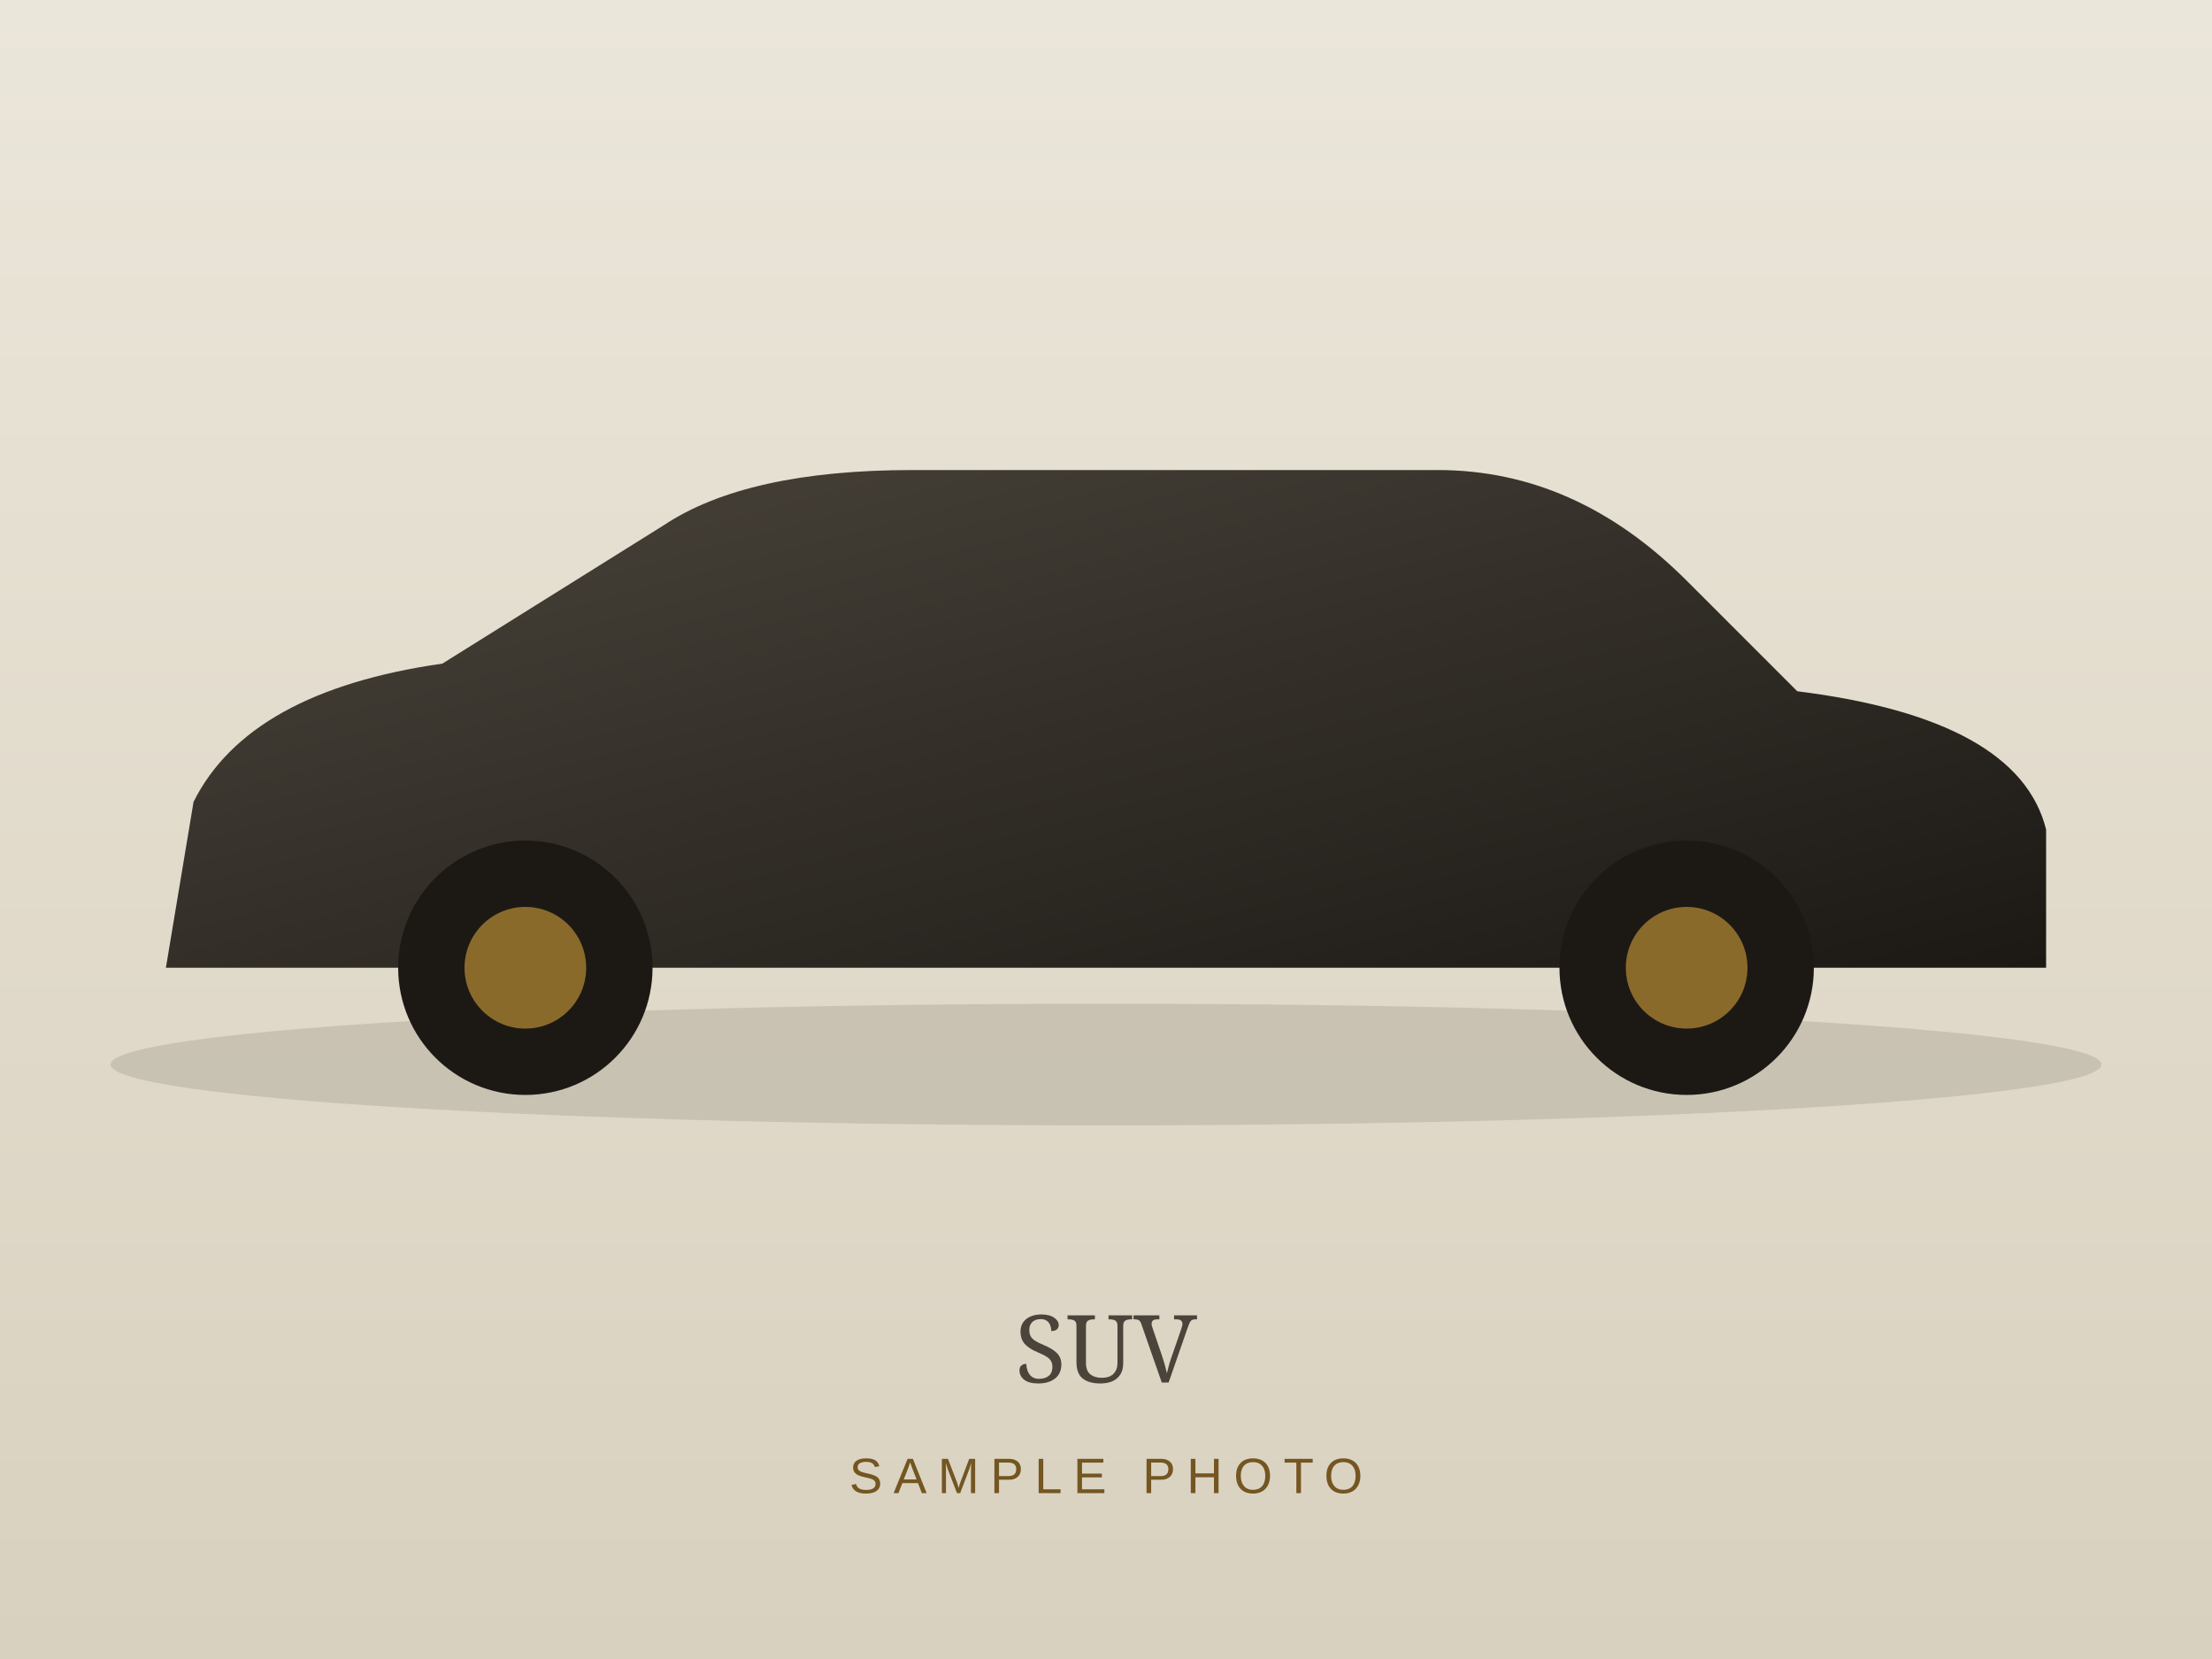
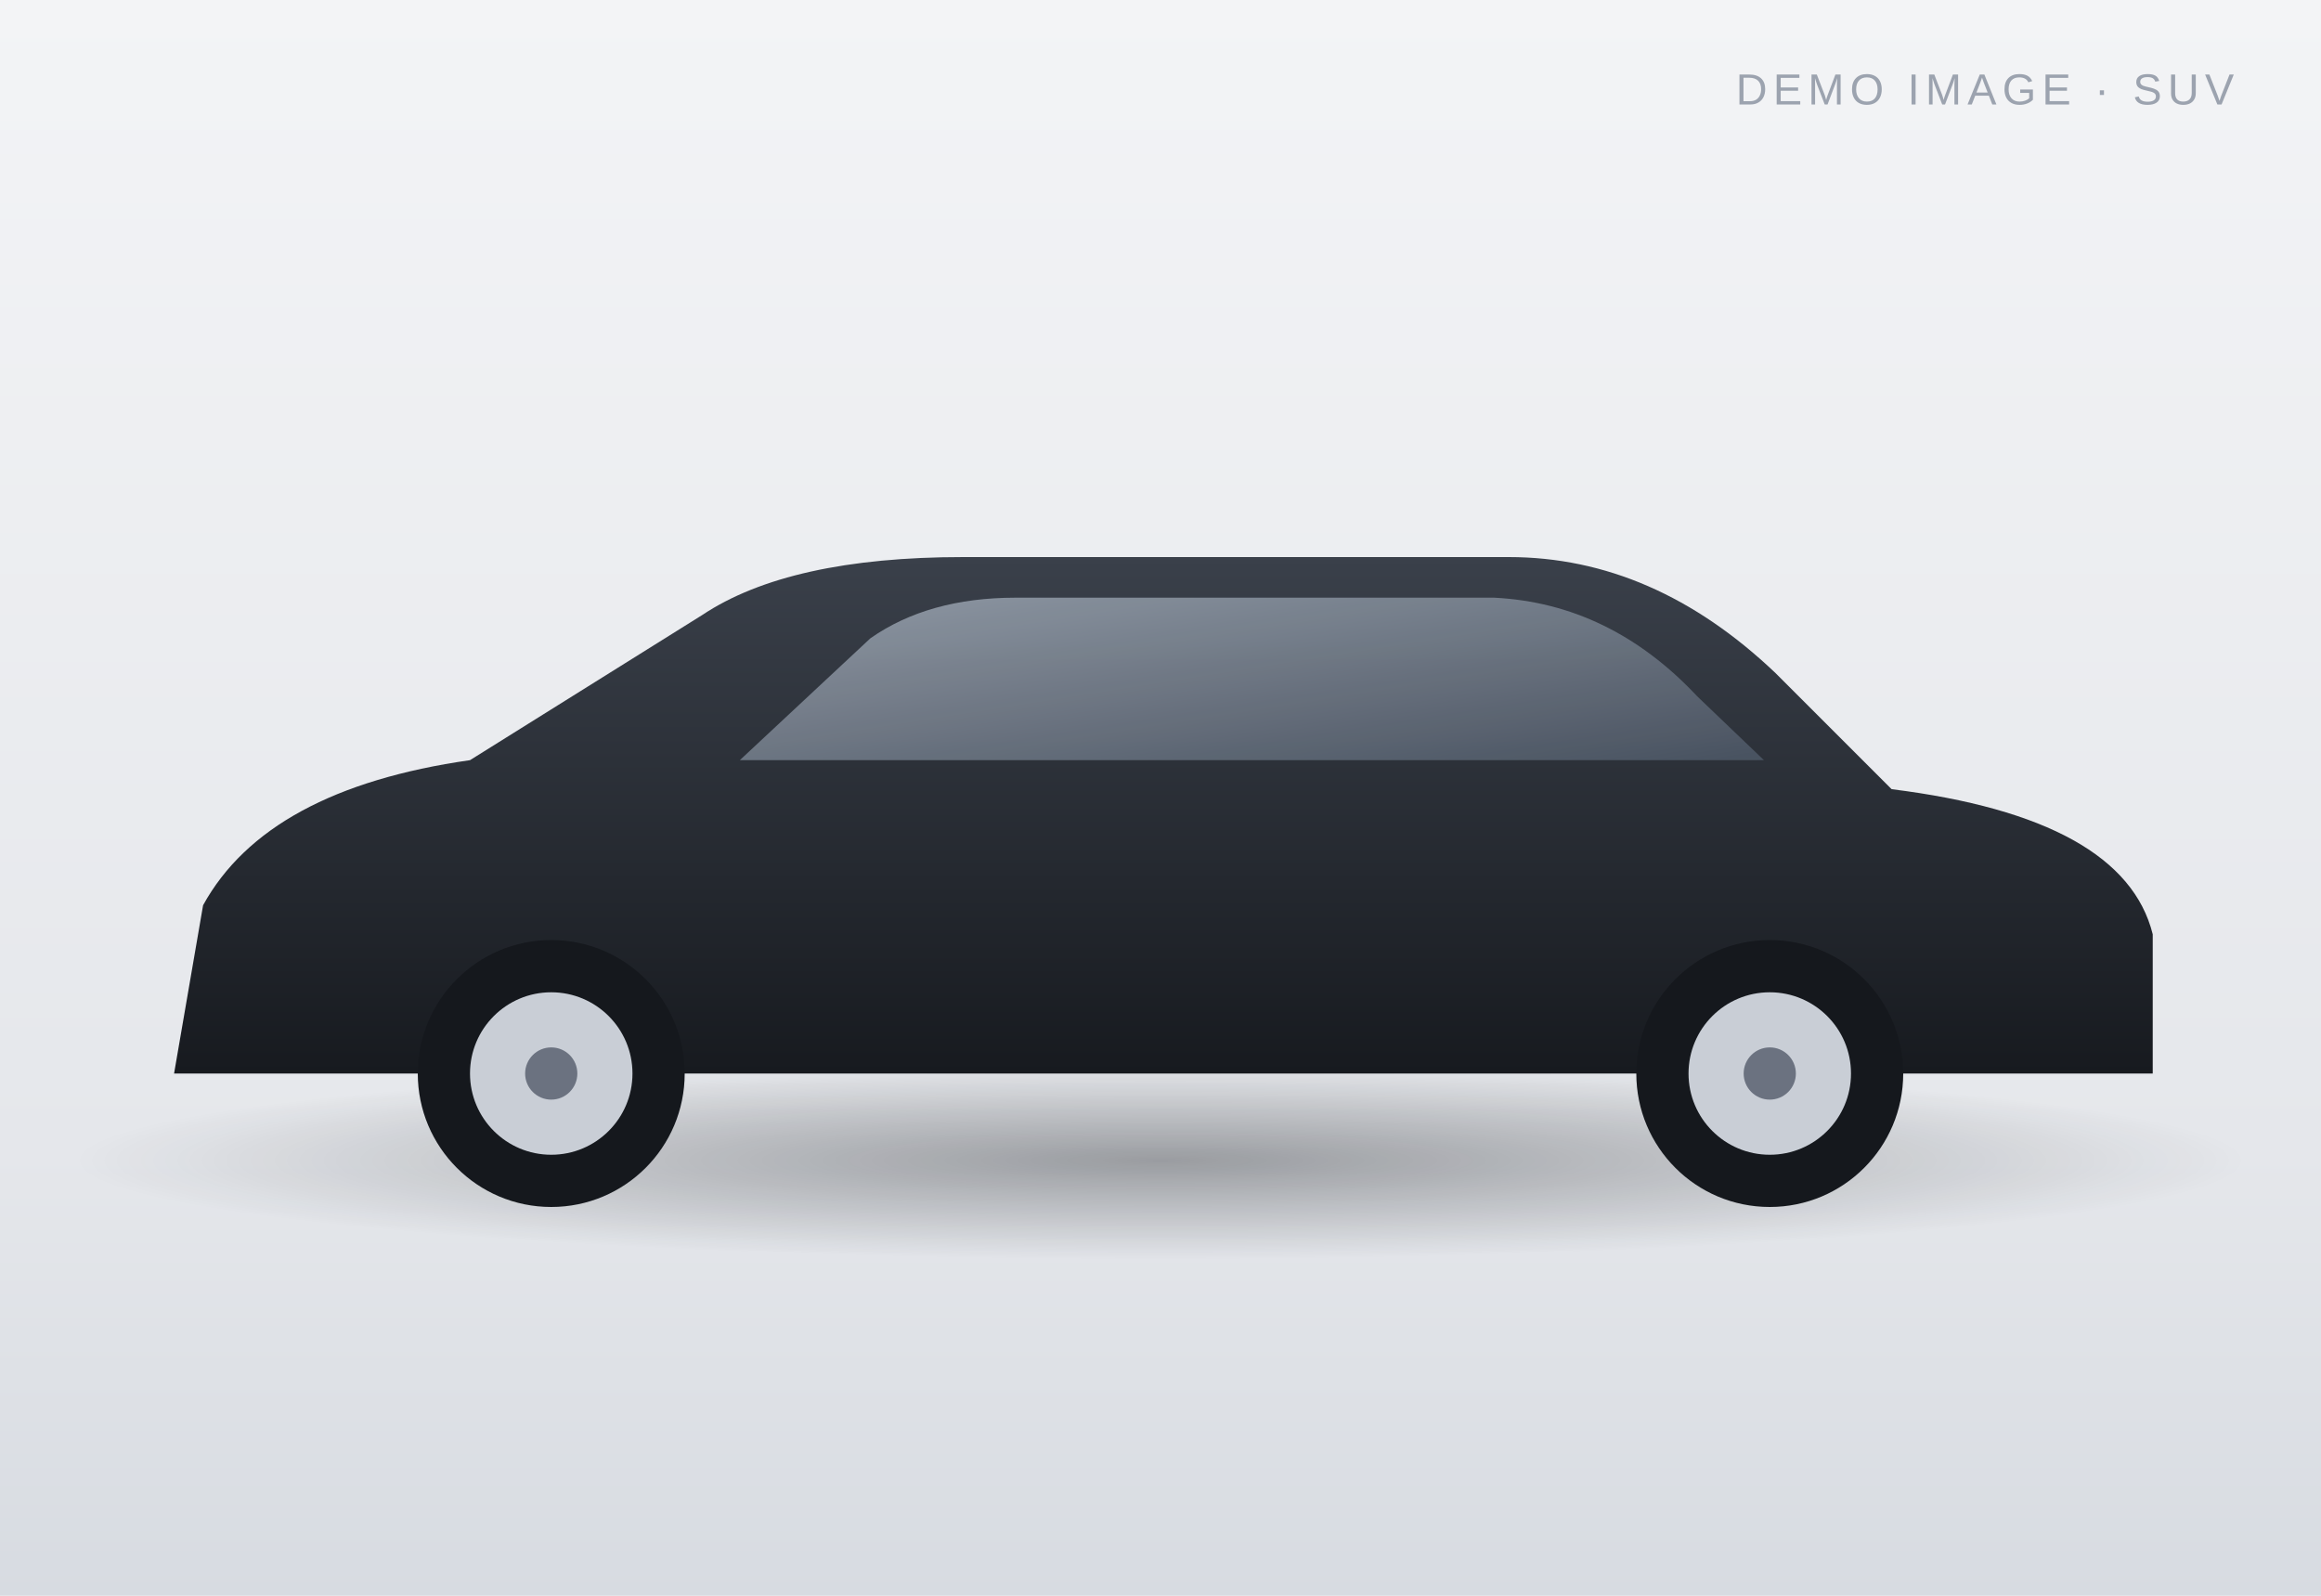
- <svg xmlns="http://www.w3.org/2000/svg" viewBox="0 0 800 600" width="800" height="600">
+ <svg xmlns="http://www.w3.org/2000/svg" viewBox="0 0 800 550" width="800" height="550">
  <defs>
-     <linearGradient id="g" x1="0" y1="0" x2="0" y2="1">
-       <stop offset="0" stop-color="#ebe6da" />
-       <stop offset="1" stop-color="#d9d1bf" />
+     <linearGradient id="bg" x1="0" y1="0" x2="0" y2="1">
+       <stop offset="0" stop-color="#f3f4f6" />
+       <stop offset=".72" stop-color="#e5e7eb" />
+       <stop offset="1" stop-color="#d7dbe1" />
    </linearGradient>
-     <linearGradient id="b" x1="0" y1="0" x2="1" y2="1">
-       <stop offset="0" stop-color="#4a443b" />
-       <stop offset="1" stop-color="#1c1915" />
+     <linearGradient id="b" x1="0" y1="0" x2="0" y2="1">
+       <stop offset="0" stop-color="#3a404a" />
+       <stop offset="1" stop-color="#171a1f" />
    </linearGradient>
+     <linearGradient id="w" x1="0" y1="0" x2="1" y2="1">
+       <stop offset="0" stop-color="#9aa3af" />
+       <stop offset="1" stop-color="#4b5563" />
+     </linearGradient>
+     <radialGradient id="sh" cx=".5" cy=".5" r=".5">
+       <stop offset="0" stop-color="#0e1116" stop-opacity=".35" />
+       <stop offset="1" stop-color="#0e1116" stop-opacity="0" />
+     </radialGradient>
  </defs>
-   <rect width="800" height="600" fill="url(#g)" />
-   <ellipse cx="400" cy="385" rx="360" ry="22" fill="#1c1915" opacity=".12" />
-   <g transform="translate(0,20)">
-     <path d="M60 330 L70 270 Q90 230 160 220 L240 170 Q270 150 330 150 L520 150 Q570 150 610 190 L650 230 Q730 240 740 280 L740 330 Z" fill="url(#b)" />
-     <circle cx="190" cy="330" r="46" fill="#1c1915" />
-     <circle cx="190" cy="330" r="22" fill="#8a6a2b" />
-     <circle cx="610" cy="330" r="46" fill="#1c1915" />
-     <circle cx="610" cy="330" r="22" fill="#8a6a2b" />
+   <rect width="800" height="550" fill="url(#bg)" />
+   <ellipse cx="400" cy="400" rx="380" ry="34" fill="url(#sh)" />
+   <g transform="translate(0,40)">
+     <path d="M60 330 L70 272 Q92 232 162 222 L242 172 Q272 152 332 152 L520 152 Q570 152 612 192 L652 232 Q732 242 742 282 L742 330 Z" fill="url(#b)" />
+     <path d="M255 222 L300 180 Q320 166 350 166 L515 166 Q555 168 585 200 L608 222 Z" fill="url(#w)" opacity=".9" />
+     <circle cx="190" cy="330" r="46" fill="#15181d" />
+     <circle cx="190" cy="330" r="28" fill="#c9ced6" />
+     <circle cx="190" cy="330" r="9" fill="#6b7280" />
+     <circle cx="610" cy="330" r="46" fill="#15181d" />
+     <circle cx="610" cy="330" r="28" fill="#c9ced6" />
+     <circle cx="610" cy="330" r="9" fill="#6b7280" />
  </g>
-   <text x="400" y="500" text-anchor="middle" font-family="Georgia,serif" font-size="34" fill="#4a443b">SUV</text>
-   <text x="400" y="540" text-anchor="middle" font-family="Arial,sans-serif" font-size="18" letter-spacing="4" fill="#735621">SAMPLE PHOTO</text>
+   <text x="770" y="36" text-anchor="end" font-family="Arial,sans-serif" font-size="15" letter-spacing="2" fill="#9ca3af">DEMO IMAGE · SUV</text>
</svg>
